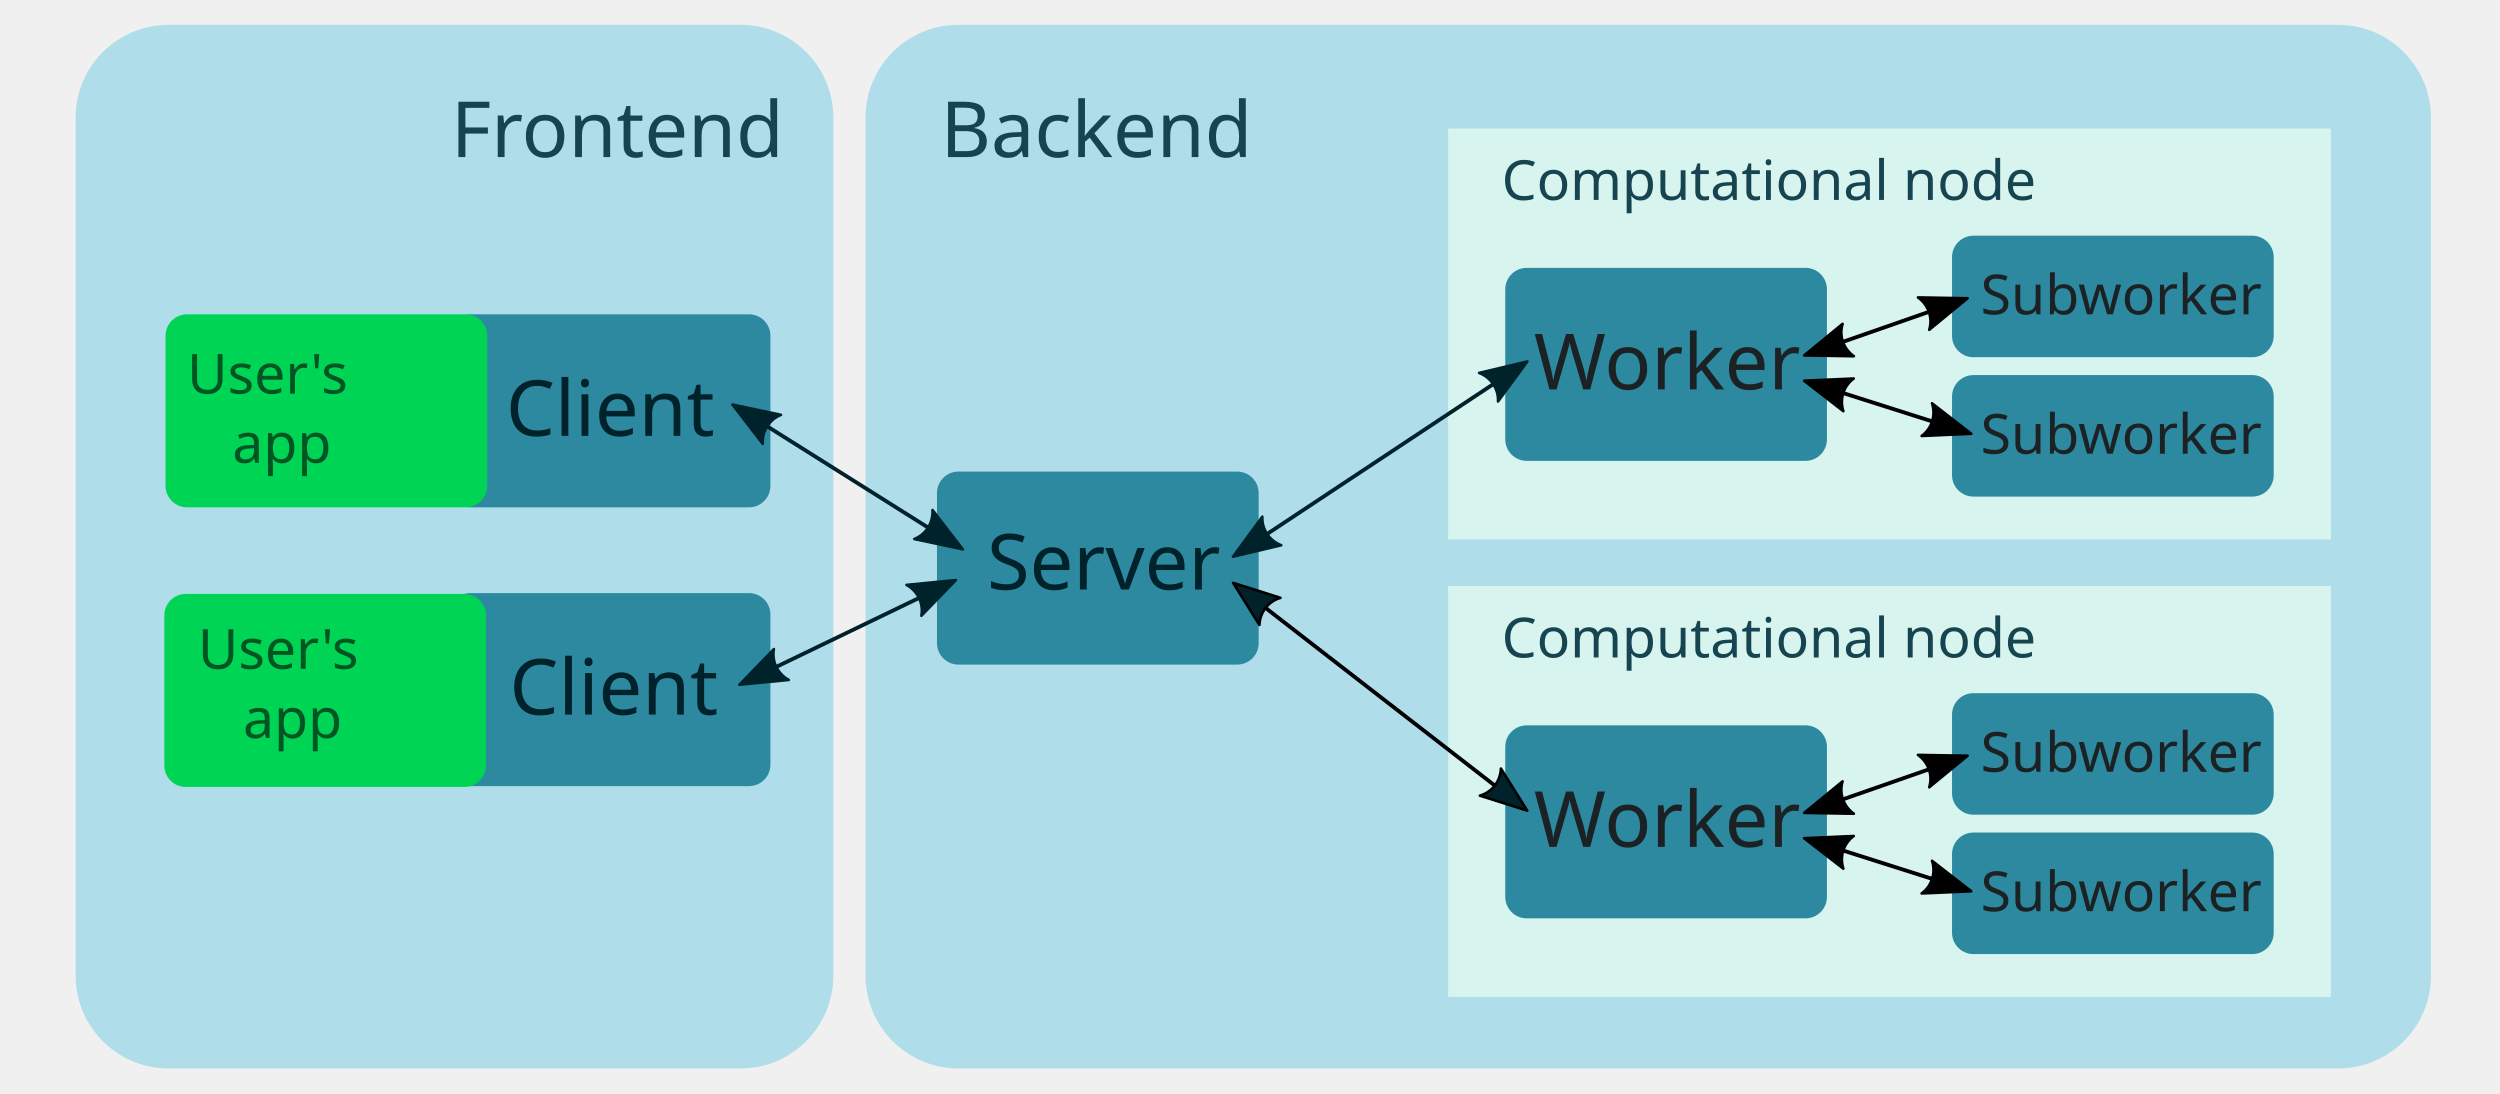
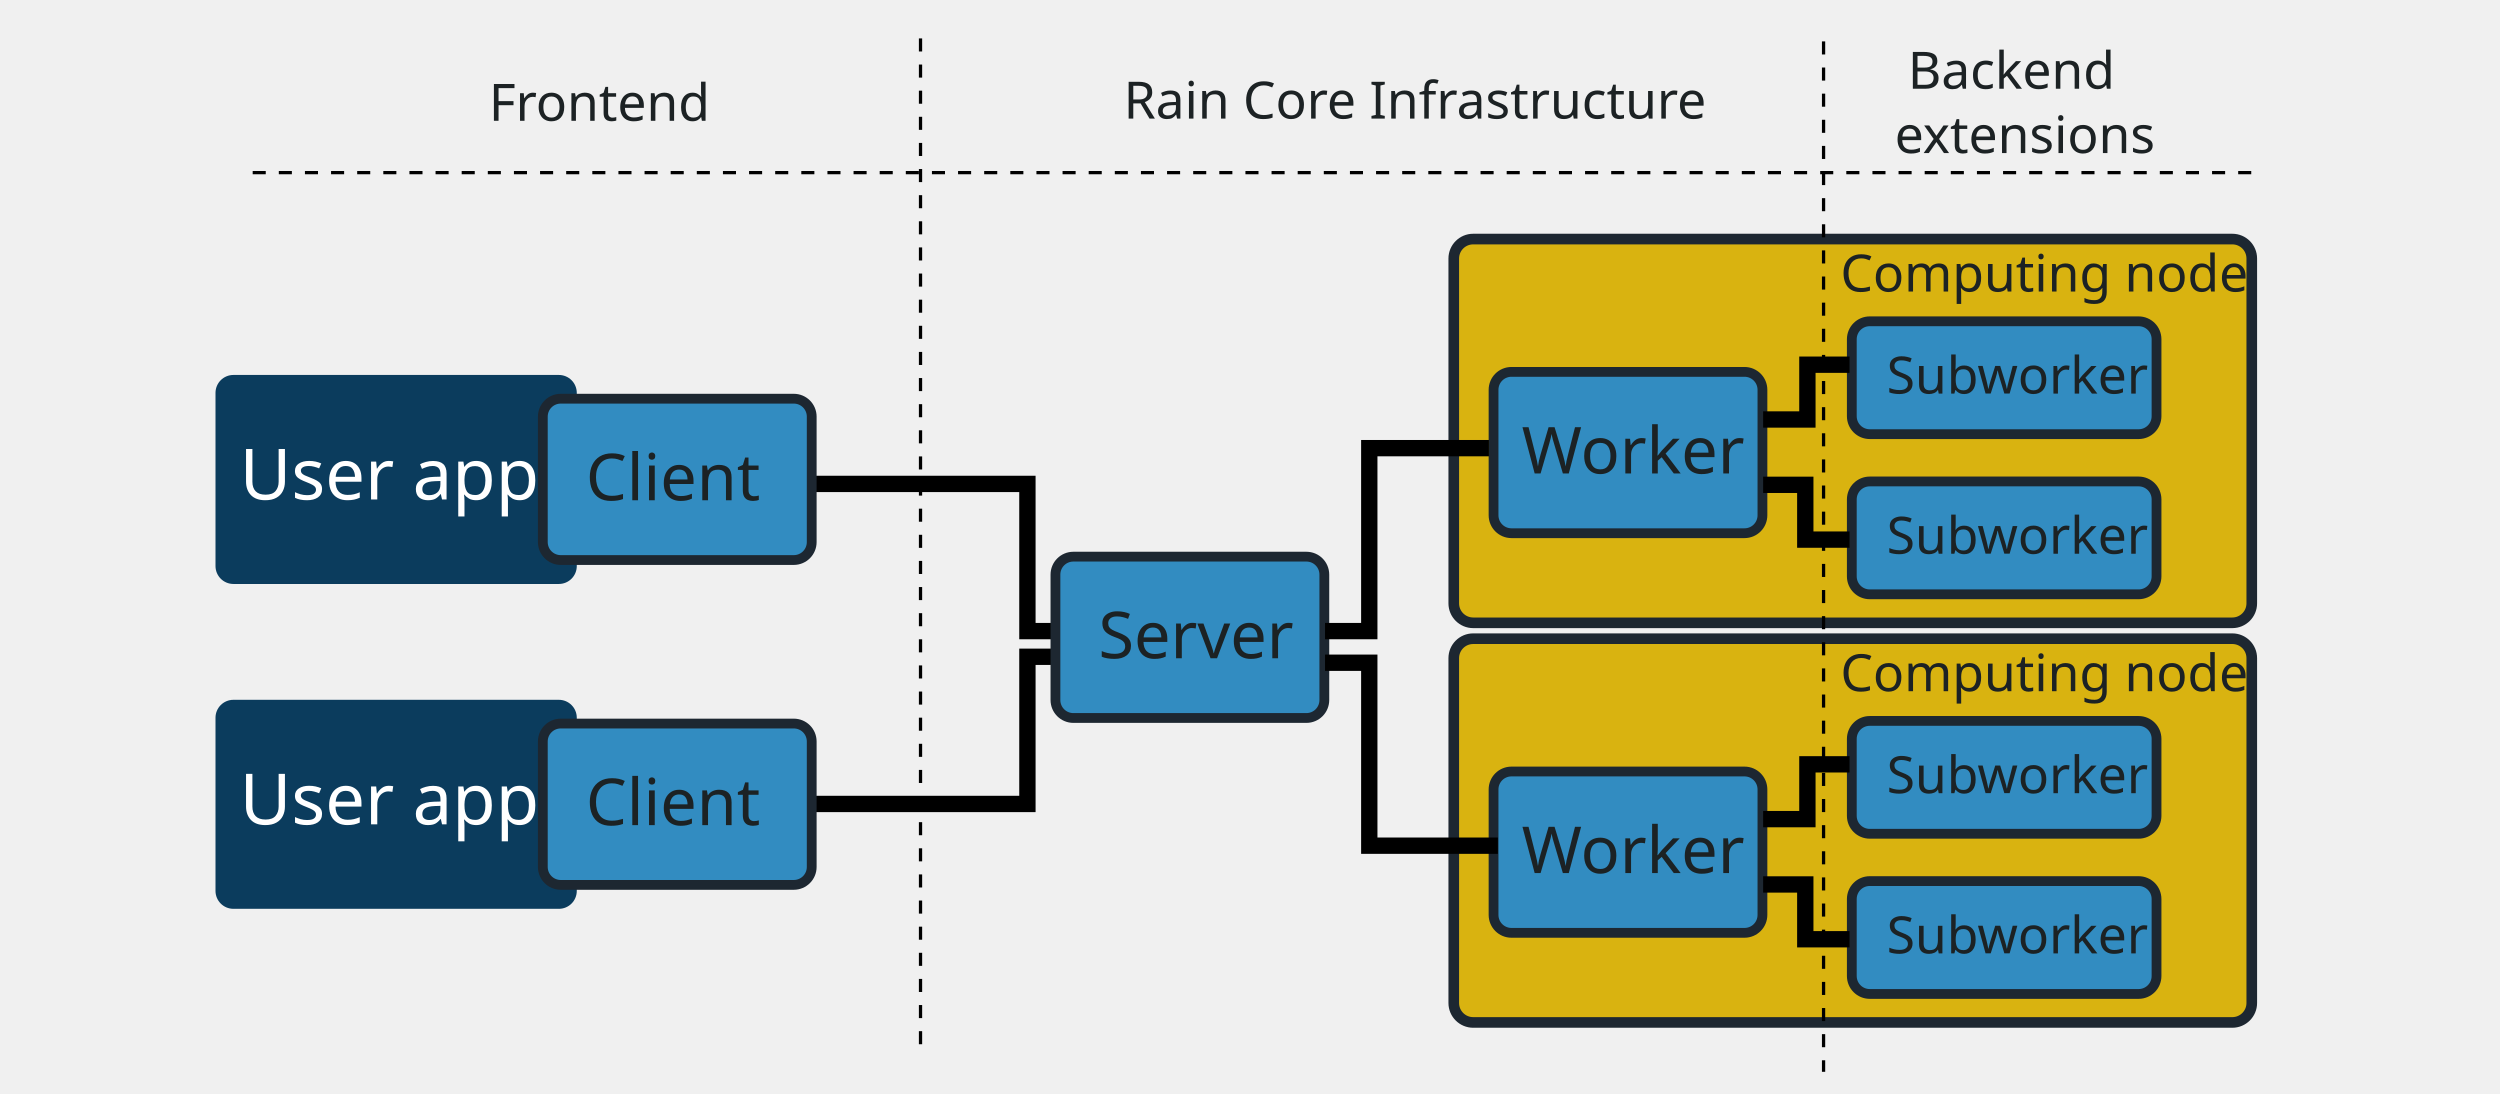
<svg xmlns="http://www.w3.org/2000/svg" xmlns:xlink="http://www.w3.org/1999/xlink" width="640" height="280" id="svg4700" version="1.1" viewBox="0 0 640 280">
  <defs id="defs4702">
+     <marker style="overflow:visible" id="marker9276" refX="0" refY="0" orient="auto">
+       <path transform="matrix(-1.1,0,0,-1.1,-1.1,0)" d="M 8.719,4.034 -2.207,0.016 8.719,-4.002 c -1.745,2.372 -1.735,5.617 -6e-7,8.035 z" style="fill:#000000;fill-opacity:1;fill-rule:evenodd;stroke:#000000;stroke-width:0.625;stroke-linejoin:round;stroke-opacity:1" id="path9278" />
+     </marker>
+     <marker style="overflow:visible" id="marker9158" refX="0" refY="0" orient="auto">
+       <path transform="matrix(1.1,0,0,1.1,1.1,0)" d="M 8.719,4.034 -2.207,0.016 8.719,-4.002 c -1.745,2.372 -1.735,5.617 -6e-7,8.035 z" style="fill:#000000;fill-opacity:1;fill-rule:evenodd;stroke:#000000;stroke-width:0.625;stroke-linejoin:round;stroke-opacity:1" id="path9160" />
+     </marker>
+     <marker orient="auto" refY="0" refX="0" id="marker9034" style="overflow:visible">
+       <path id="path9036" style="fill:#000000;fill-opacity:1;fill-rule:evenodd;stroke:#000000;stroke-width:0.625;stroke-linejoin:round;stroke-opacity:1" d="M 8.719,4.034 -2.207,0.016 8.719,-4.002 c -1.745,2.372 -1.735,5.617 -6e-7,8.035 z" transform="matrix(-1.1,0,0,-1.1,-1.1,0)" />
+     </marker>
+     <marker orient="auto" refY="0" refX="0" id="marker8928" style="overflow:visible">
+       <path id="path8930" style="fill:#000000;fill-opacity:1;fill-rule:evenodd;stroke:#000000;stroke-width:0.625;stroke-linejoin:round;stroke-opacity:1" d="M 8.719,4.034 -2.207,0.016 8.719,-4.002 c -1.745,2.372 -1.735,5.617 -6e-7,8.035 z" transform="matrix(1.1,0,0,1.1,1.1,0)" />
+     </marker>
+     <marker orient="auto" refY="0.0" refX="0.0" id="Arrow2Lend" style="overflow:visible;">
+       <path id="path8529" style="fill-rule:evenodd;stroke-width:0.625;stroke-linejoin:round;" d="M 8.719,4.034 L -2.207,0.016 L 8.719,-4.002 C 6.973,-1.63 6.983,1.616 8.719,4.034 z " transform="scale(1.1) rotate(180) translate(1,0)" />
+     </marker>
+     <marker orient="auto" refY="0.0" refX="0.0" id="Arrow2Lstart" style="overflow:visible">
+       <path id="path8526" style="fill-rule:evenodd;stroke-width:0.625;stroke-linejoin:round" d="M 8.719,4.034 L -2.207,0.016 L 8.719,-4.002 C 6.973,-1.63 6.983,1.616 8.719,4.034 z " transform="scale(1.1) translate(1,0)" />
+     </marker>
    <marker orient="auto" refY="0" refX="0" id="marker10401" style="overflow:visible">
      <path id="path10403" style="fill:#00222b;fill-opacity:1;fill-rule:evenodd;stroke:#00222b;stroke-width:0.625;stroke-linejoin:round;stroke-opacity:1" d="M 8.719,4.034 -2.207,0.016 8.719,-4.002 c -1.745,2.372 -1.735,5.617 -6e-7,8.035 z" transform="matrix(-1.1,0,0,-1.1,-1.1,0)" />
    </marker>
    <marker orient="auto" refY="0" refX="0" id="marker10307" style="overflow:visible">
      <path id="path10309" style="fill:#00222b;fill-opacity:1;fill-rule:evenodd;stroke:#00222b;stroke-width:0.625;stroke-linejoin:round;stroke-opacity:1" d="M 8.719,4.034 -2.207,0.016 8.719,-4.002 c -1.745,2.372 -1.735,5.617 -6e-7,8.035 z" transform="matrix(1.1,0,0,1.1,1.1,0)" />
    </marker>
-     <marker style="overflow:visible" id="marker8735" refX="0" refY="0" orient="auto">
-       <path transform="matrix(-1.1,0,0,-1.1,-1.1,0)" d="M 8.719,4.034 -2.207,0.016 8.719,-4.002 c -1.745,2.372 -1.735,5.617 -6e-7,8.035 z" style="fill:#00222b;fill-opacity:1;fill-rule:evenodd;stroke:#00222b;stroke-width:0.625;stroke-linejoin:round;stroke-opacity:1" id="path8737" />
-     </marker>
-     <marker style="overflow:visible" id="marker8653" refX="0" refY="0" orient="auto">
-       <path transform="matrix(1.1,0,0,1.1,1.1,0)" d="M 8.719,4.034 -2.207,0.016 8.719,-4.002 c -1.745,2.372 -1.735,5.617 -6e-7,8.035 z" style="fill:#00222b;fill-opacity:1;fill-rule:evenodd;stroke:#00222b;stroke-width:0.625;stroke-linejoin:round;stroke-opacity:1" id="path8655" />
-     </marker>
    <marker style="overflow:visible" id="marker7927" refX="0" refY="0" orient="auto">
      <path transform="matrix(-1.1,0,0,-1.1,-1.1,0)" d="M 8.719,4.034 -2.207,0.016 8.719,-4.002 c -1.745,2.372 -1.735,5.617 -6e-7,8.035 z" style="fill:#00222b;fill-opacity:1;fill-rule:evenodd;stroke:#000000;stroke-width:0.625;stroke-linejoin:round;stroke-opacity:1" id="path7929" />
    </marker>
    <marker style="overflow:visible" id="marker7857" refX="0" refY="0" orient="auto">
      <path transform="matrix(1.1,0,0,1.1,1.1,0)" d="M 8.719,4.034 -2.207,0.016 8.719,-4.002 c -1.745,2.372 -1.735,5.617 -6e-7,8.035 z" style="fill:#00222b;fill-opacity:1;fill-rule:evenodd;stroke:#000000;stroke-width:0.625;stroke-linejoin:round;stroke-opacity:1" id="path7859" />
-     </marker>
-     <marker orient="auto" refY="0" refX="0" id="marker7348" style="overflow:visible">
-       <path id="path7350" style="fill:#000000;fill-opacity:1;fill-rule:evenodd;stroke:#000000;stroke-width:0.625;stroke-linejoin:round;stroke-opacity:1" d="M 8.719,4.034 -2.207,0.016 8.719,-4.002 c -1.745,2.372 -1.735,5.617 -6e-7,8.035 z" transform="matrix(-1.1,0,0,-1.1,-1.1,0)" />
-     </marker>
-     <marker orient="auto" refY="0" refX="0" id="marker7290" style="overflow:visible">
-       <path id="path7292" style="fill:#000000;fill-opacity:1;fill-rule:evenodd;stroke:#000000;stroke-width:0.625;stroke-linejoin:round;stroke-opacity:1" d="M 8.719,4.034 -2.207,0.016 8.719,-4.002 c -1.745,2.372 -1.735,5.617 -6e-7,8.035 z" transform="matrix(1.1,0,0,1.1,1.1,0)" />
-     </marker>
-     <marker style="overflow:visible" id="marker5892" refX="0" refY="0" orient="auto">
-       <path transform="matrix(-1.1,0,0,-1.1,-1.1,0)" d="M 8.719,4.034 -2.207,0.016 8.719,-4.002 c -1.745,2.372 -1.735,5.617 -6e-7,8.035 z" style="fill:#000000;fill-opacity:1;fill-rule:evenodd;stroke:#000000;stroke-width:0.625;stroke-linejoin:round;stroke-opacity:1" id="path5894" />
-     </marker>
-     <marker style="overflow:visible" id="marker5846" refX="0" refY="0" orient="auto">
-       <path transform="matrix(1.1,0,0,1.1,1.1,0)" d="M 8.719,4.034 -2.207,0.016 8.719,-4.002 c -1.745,2.372 -1.735,5.617 -6e-7,8.035 z" style="fill:#000000;fill-opacity:1;fill-rule:evenodd;stroke:#000000;stroke-width:0.625;stroke-linejoin:round;stroke-opacity:1" id="path5848" />
-     </marker>
-     <marker orient="auto" refY="0" refX="0" id="Arrow2Lstart" style="overflow:visible">
-       <path id="path5326" style="fill:#00222b;fill-opacity:1;fill-rule:evenodd;stroke:#00222b;stroke-width:0.625;stroke-linejoin:round;stroke-opacity:1" d="M 8.719,4.034 -2.207,0.016 8.719,-4.002 c -1.745,2.372 -1.735,5.617 -6e-7,8.035 z" transform="matrix(1.1,0,0,1.1,1.1,0)" />
-     </marker>
-     <marker orient="auto" refY="0" refX="0" id="Arrow2Lend" style="overflow:visible">
-       <path id="path5329" style="fill:#00222b;fill-opacity:1;fill-rule:evenodd;stroke:#00222b;stroke-width:0.625;stroke-linejoin:round;stroke-opacity:1" d="M 8.719,4.034 -2.207,0.016 8.719,-4.002 c -1.745,2.372 -1.735,5.617 -6e-7,8.035 z" transform="matrix(-1.1,0,0,-1.1,-1.1,0)" />
    </marker>
    <marker orient="auto" refY="0" refX="0" id="Arrow2Mend" style="overflow:visible">
      <path id="path5335" style="fill:#000000;fill-opacity:1;fill-rule:evenodd;stroke:#000000;stroke-width:0.625;stroke-linejoin:round;stroke-opacity:1" d="M 8.719,4.034 -2.207,0.016 8.719,-4.002 c -1.745,2.372 -1.735,5.617 -6e-7,8.035 z" transform="scale(-0.6,-0.6)" />
    </marker>
    <marker orient="auto" refY="0" refX="0" id="Arrow1Lstart" style="overflow:visible">
      <path id="path5308" d="M 0,0 5,-5 -12.5,0 5,5 0,0 Z" style="fill:#000000;fill-opacity:1;fill-rule:evenodd;stroke:#000000;stroke-width:1pt;stroke-opacity:1" transform="matrix(0.8,0,0,0.8,10,0)" />
    </marker>
    <marker orient="auto" refY="0" refX="0" id="Arrow1Lend" style="overflow:visible">
      <path id="path5311" d="M 0,0 5,-5 -12.5,0 5,5 0,0 Z" style="fill:#000000;fill-opacity:1;fill-rule:evenodd;stroke:#000000;stroke-width:1pt;stroke-opacity:1" transform="matrix(-0.8,0,0,-0.8,-10,0)" />
    </marker>
    <linearGradient id="linearGradient2795">
      <stop id="stop2797" offset="0" style="stop-color:#b8b8b8;stop-opacity:0.498;" />
      <stop id="stop2799" offset="1" style="stop-color:#7f7f7f;stop-opacity:0;" />
    </linearGradient>
    <linearGradient id="linearGradient2787">
      <stop id="stop2789" offset="0" style="stop-color:#7f7f7f;stop-opacity:0.5;" />
      <stop id="stop2791" offset="1" style="stop-color:#7f7f7f;stop-opacity:0;" />
    </linearGradient>
    <linearGradient id="linearGradient3676">
      <stop id="stop3678" offset="0" style="stop-color:#b2b2b2;stop-opacity:0.5;" />
      <stop id="stop3680" offset="1" style="stop-color:#b3b3b3;stop-opacity:0;" />
    </linearGradient>
    <linearGradient id="linearGradient3236">
      <stop id="stop3244" offset="0" style="stop-color:#f4f4f4;stop-opacity:1" />
      <stop id="stop3240" offset="1" style="stop-color:white;stop-opacity:1" />
    </linearGradient>
    <linearGradient id="linearGradient4671">
      <stop id="stop4673" offset="0" style="stop-color:#ffd43b;stop-opacity:1;" />
      <stop id="stop4675" offset="1" style="stop-color:#ffe873;stop-opacity:1" />
    </linearGradient>
    <linearGradient id="linearGradient4689">
      <stop id="stop4691" offset="0" style="stop-color:#5a9fd4;stop-opacity:1;" />
      <stop id="stop4693" offset="1" style="stop-color:#306998;stop-opacity:1;" />
    </linearGradient>
    <linearGradient gradientTransform="translate(100.2702,99.61116)" gradientUnits="userSpaceOnUse" xlink:href="#linearGradient4671" id="linearGradient2987" y2="144.757" x2="-65.309" y1="144.757" x1="224.24" />
    <linearGradient gradientTransform="translate(100.2702,99.61116)" gradientUnits="userSpaceOnUse" xlink:href="#linearGradient4689" id="linearGradient2990" y2="76.313" x2="26.67" y1="77.476" x1="172.942" />
    <linearGradient y2="144.757" x2="-65.309" y1="144.757" x1="224.24" gradientTransform="matrix(0.562541,0,0,0.567972,-11.5974,-7.60954)" gradientUnits="userSpaceOnUse" id="linearGradient2255" xlink:href="#linearGradient4671" />
    <linearGradient y2="76.313" x2="26.67" y1="76.176" x1="172.942" gradientTransform="matrix(0.562541,0,0,0.567972,-11.5974,-7.60954)" gradientUnits="userSpaceOnUse" id="linearGradient2258" xlink:href="#linearGradient4689" />
    <radialGradient gradientUnits="userSpaceOnUse" gradientTransform="matrix(1,0,0,0.177966,0,108.7434)" r="29.037" fy="132.286" fx="61.519" cy="132.286" cx="61.519" id="radialGradient2801" xlink:href="#linearGradient2795" />
  </defs>
  <g id="layer1" transform="translate(0,-200)">
-     <rect style="color:#000000;display:inline;overflow:visible;visibility:visible;opacity:1;fill:#afdde9;fill-opacity:1;stroke:none;stroke-width:1;stroke-linecap:butt;stroke-linejoin:miter;stroke-miterlimit:4;stroke-dasharray:3, 3;stroke-dashoffset:0;stroke-opacity:1;marker:none;enable-background:accumulate" id="rect5248" width="193.973" height="267.17" x="19.362" y="206.355" ry="23.789" />
-     <rect ry="23.789" y="206.355" x="221.569" height="267.17" width="400.755" id="rect5250" style="color:#000000;display:inline;overflow:visible;visibility:visible;opacity:1;fill:#afdde9;fill-opacity:1;stroke:none;stroke-width:1;stroke-linecap:butt;stroke-linejoin:miter;stroke-miterlimit:4;stroke-dasharray:3, 3;stroke-dashoffset:0;stroke-opacity:1;marker:none;enable-background:accumulate" />
-     <rect style="color:#000000;display:inline;overflow:visible;visibility:visible;opacity:1;fill:#d7f4ee;fill-opacity:1;stroke:none;stroke-width:1;stroke-linecap:butt;stroke-linejoin:miter;stroke-miterlimit:4;stroke-dasharray:3, 3;stroke-dashoffset:0;stroke-opacity:1;marker:none;enable-background:accumulate" id="rect5284" width="225.996" height="105.221" x="370.709" y="232.889" ry="0" rx="0" />
-     <rect style="color:#000000;display:inline;overflow:visible;visibility:visible;opacity:1;fill:#2c89a0;fill-opacity:1;stroke:none;stroke-width:1;stroke-linecap:butt;stroke-linejoin:miter;stroke-miterlimit:4;stroke-dasharray:3, 3;stroke-dashoffset:0;stroke-opacity:1;marker:none;enable-background:accumulate" id="rect5252" width="82.347" height="49.408" x="239.868" y="320.725" ry="5.49" rx="5.49" />
-     <text xml:space="preserve" style="font-style:normal;font-variant:normal;font-weight:normal;font-stretch:normal;font-size:19.848px;line-height:125%;font-family:Ubuntu;-inkscape-font-specification:Ubuntu;letter-spacing:0px;word-spacing:0px;fill:#00222b;fill-opacity:1;stroke:none;stroke-width:1px;stroke-linecap:butt;stroke-linejoin:miter;stroke-opacity:1" x="252.678" y="350.919" id="text5254">
-       <tspan id="tspan5256" x="252.678" y="350.919">Server</tspan>
+     <rect ry="4.978" rx="4.978" y="261.201" x="372.163" height="98.239" width="204.29" id="rect9453" style="color:#000000;display:inline;overflow:visible;visibility:visible;opacity:1;fill:#d9b310;fill-opacity:1;stroke:#1d2731;stroke-width:2.721;stroke-linecap:butt;stroke-linejoin:miter;stroke-miterlimit:4;stroke-dasharray:none;stroke-dashoffset:0;stroke-opacity:1;marker:none;enable-background:accumulate" />
+     <rect style="color:#000000;display:inline;overflow:visible;visibility:visible;opacity:1;fill:#328cc1;fill-opacity:1;stroke:#1d2731;stroke-width:2.508;stroke-linecap:butt;stroke-linejoin:miter;stroke-miterlimit:4;stroke-dasharray:none;stroke-dashoffset:0;stroke-opacity:1;marker:none;enable-background:accumulate" id="rect9455" width="68.836" height="41.302" x="382.349" y="295.199" ry="4.589" rx="4.589" />
+     <text id="text9457" y="321.204" x="389.547" style="font-style:normal;font-variant:normal;font-weight:normal;font-stretch:normal;font-size:12.571px;line-height:0%;font-family:Ubuntu;-inkscape-font-specification:Ubuntu;letter-spacing:0px;word-spacing:0px;fill:#1c2224;fill-opacity:1;stroke:none;stroke-width:1.048px;stroke-linecap:butt;stroke-linejoin:miter;stroke-opacity:1" xml:space="preserve">
+       <tspan y="321.204" x="389.547" id="tspan9459" style="font-size:16.591px;line-height:1.25;stroke-width:1.048px">Worker</tspan>
    </text>
-     <rect rx="5.49" ry="5.49" y="268.572" x="385.348" height="49.408" width="82.347" id="rect5258" style="color:#000000;display:inline;overflow:visible;visibility:visible;opacity:1;fill:#2c89a0;fill-opacity:1;stroke:none;stroke-width:1;stroke-linecap:butt;stroke-linejoin:miter;stroke-miterlimit:4;stroke-dasharray:3, 3;stroke-dashoffset:0;stroke-opacity:1;marker:none;enable-background:accumulate" />
-     <text id="text5260" y="299.681" x="392.668" style="font-style:normal;font-variant:normal;font-weight:normal;font-stretch:normal;font-size:19.848px;line-height:125%;font-family:Ubuntu;-inkscape-font-specification:Ubuntu;letter-spacing:0px;word-spacing:0px;fill:#1c2224;fill-opacity:1;stroke:none;stroke-width:1px;stroke-linecap:butt;stroke-linejoin:miter;stroke-opacity:1" xml:space="preserve">
-       <tspan y="299.681" x="392.668" id="tspan5262">Worker</tspan>
+     <rect rx="4.589" ry="4.589" y="282.251" x="474.064" height="28.893" width="78.008" id="rect9461" style="color:#000000;display:inline;overflow:visible;visibility:visible;opacity:1;fill:#328cc1;fill-opacity:1;stroke:#1d2731;stroke-width:2.508;stroke-linecap:butt;stroke-linejoin:miter;stroke-miterlimit:4;stroke-dasharray:none;stroke-dashoffset:0;stroke-opacity:1;marker:none;enable-background:accumulate" />
+     <text xml:space="preserve" style="font-style:normal;font-variant:normal;font-weight:normal;font-stretch:normal;font-size:12.571px;line-height:0%;font-family:Ubuntu;-inkscape-font-specification:Ubuntu;letter-spacing:0px;word-spacing:0px;fill:#1c2224;fill-opacity:1;stroke:none;stroke-width:1.048px;stroke-linecap:butt;stroke-linejoin:miter;stroke-opacity:1" x="482.993" y="300.754" id="text9463">
+       <tspan id="tspan9465" x="482.993" y="300.754" style="font-size:13.181px;line-height:1.25;stroke-width:1.048px">Subworker</tspan>
    </text>
-     <text xml:space="preserve" style="font-style:normal;font-variant:normal;font-weight:normal;font-stretch:normal;font-size:19.848px;line-height:125%;font-family:Ubuntu;-inkscape-font-specification:Ubuntu;letter-spacing:0px;word-spacing:0px;fill:#164450;fill-opacity:1;stroke:none;stroke-width:1px;stroke-linecap:butt;stroke-linejoin:miter;stroke-opacity:1" x="240.783" y="240.208" id="text5264">
-       <tspan id="tspan5266" x="240.783" y="240.208">Backend</tspan>
+     <rect style="color:#000000;display:inline;overflow:visible;visibility:visible;opacity:1;fill:#328cc1;fill-opacity:1;stroke:#1d2731;stroke-width:2.508;stroke-linecap:butt;stroke-linejoin:miter;stroke-miterlimit:4;stroke-dasharray:none;stroke-dashoffset:0;stroke-opacity:1;marker:none;enable-background:accumulate" id="rect9467" width="78.008" height="28.893" x="474.064" y="323.253" ry="4.589" rx="4.589" />
+     <text id="text9469" y="341.756" x="482.993" style="font-style:normal;font-variant:normal;font-weight:normal;font-stretch:normal;font-size:12.571px;line-height:0%;font-family:Ubuntu;-inkscape-font-specification:Ubuntu;letter-spacing:0px;word-spacing:0px;fill:#1c2224;fill-opacity:1;stroke:none;stroke-width:1.048px;stroke-linecap:butt;stroke-linejoin:miter;stroke-opacity:1" xml:space="preserve">
+       <tspan y="341.756" x="482.993" id="tspan9471" style="font-size:13.181px;line-height:1.25;stroke-width:1.048px">Subworker</tspan>
    </text>
-     <text id="text5280" y="240.208" x="115.433" style="font-style:normal;font-variant:normal;font-weight:normal;font-stretch:normal;font-size:19.848px;line-height:125%;font-family:Ubuntu;-inkscape-font-specification:Ubuntu;letter-spacing:0px;word-spacing:0px;fill:#164450;fill-opacity:1;stroke:none;stroke-width:1px;stroke-linecap:butt;stroke-linejoin:miter;stroke-opacity:1" xml:space="preserve">
-       <tspan y="240.208" x="115.433" id="tspan5282">Frontend</tspan>
+     <path id="path9473" d="m 451.363,307.39 h 11.33 v -14.027 h 10.79" style="fill:none;fill-rule:evenodd;stroke:#000000;stroke-width:4.18;stroke-linecap:butt;stroke-linejoin:miter;stroke-miterlimit:4;stroke-dasharray:none;stroke-opacity:1" />
+     <path style="fill:none;fill-rule:evenodd;stroke:#000000;stroke-width:4.18;stroke-linecap:butt;stroke-linejoin:miter;stroke-miterlimit:4;stroke-dasharray:none;stroke-opacity:1" d="m 473.483,338.141 h -11.33 v -14.027 H 451.363" id="path9475" />
+     <text id="text9519" y="274.639" x="471.153" style="font-style:normal;font-variant:normal;font-weight:normal;font-stretch:normal;font-size:12.571px;line-height:0%;font-family:Ubuntu;-inkscape-font-specification:Ubuntu;letter-spacing:0px;word-spacing:0px;fill:#1c2224;fill-opacity:1;stroke:none;stroke-width:1.048px;stroke-linecap:butt;stroke-linejoin:miter;stroke-opacity:1" xml:space="preserve">
+       <tspan y="274.639" x="471.153" id="tspan9521" style="font-size:13.181px;line-height:1.25;stroke-width:1.048px">Computing node</tspan>
    </text>
-     <text id="text5286" y="251.188" x="384.433" style="font-style:normal;font-variant:normal;font-weight:normal;font-stretch:normal;font-size:14.177px;line-height:125%;font-family:Ubuntu;-inkscape-font-specification:Ubuntu;letter-spacing:0px;word-spacing:0px;fill:#164450;fill-opacity:1;stroke:none;stroke-width:1px;stroke-linecap:butt;stroke-linejoin:miter;stroke-opacity:1" xml:space="preserve">
-       <tspan y="251.188" x="384.433" id="tspan5288">Computational node</tspan>
+     <path style="fill:none;fill-rule:evenodd;stroke:#000000;stroke-width:4.18;stroke-linecap:butt;stroke-linejoin:miter;stroke-miterlimit:4;stroke-dasharray:none;stroke-opacity:1" d="m 272.059,368.134 h -9.041 v 37.679 h -55.805" id="path9587" />
+     <path id="path9576" d="m 272.059,361.561 h -9.041 v -37.679 h -55.805" style="fill:none;fill-rule:evenodd;stroke:#000000;stroke-width:4.18;stroke-linecap:butt;stroke-linejoin:miter;stroke-miterlimit:4;stroke-dasharray:none;stroke-opacity:1" />
+     <rect style="color:#000000;display:inline;overflow:visible;visibility:visible;opacity:1;fill:#328cc1;fill-opacity:1;stroke:#1d2731;stroke-width:2.508;stroke-linecap:butt;stroke-linejoin:miter;stroke-miterlimit:4;stroke-dasharray:none;stroke-dashoffset:0;stroke-opacity:1;marker:none;enable-background:accumulate" id="rect9523" width="68.836" height="41.302" x="270.193" y="342.503" ry="4.589" rx="4.589" />
+     <text id="text9525" y="368.508" x="281.205" style="font-style:normal;font-variant:normal;font-weight:normal;font-stretch:normal;font-size:12.571px;line-height:0%;font-family:sans-serif;-inkscape-font-specification:sans-serif;letter-spacing:0px;word-spacing:0px;fill:#1c2224;fill-opacity:1;stroke:none;stroke-width:1.048px;stroke-linecap:butt;stroke-linejoin:miter;stroke-opacity:1" xml:space="preserve">
+       <tspan y="368.508" x="281.205" id="tspan9527" style="font-style:normal;font-variant:normal;font-weight:normal;font-stretch:normal;font-size:16.591px;line-height:1.25;font-family:Ubuntu;-inkscape-font-specification:Ubuntu;stroke-width:1.048px">Server</tspan>
    </text>
-     <rect style="color:#000000;display:inline;overflow:visible;visibility:visible;opacity:1;fill:#2c89a0;fill-opacity:1;stroke:none;stroke-width:1;stroke-linecap:butt;stroke-linejoin:miter;stroke-miterlimit:4;stroke-dasharray:3, 3;stroke-dashoffset:0;stroke-opacity:1;marker:none;enable-background:accumulate" id="rect5290" width="82.347" height="31.109" x="499.719" y="260.338" ry="5.49" rx="5.49" />
-     <text xml:space="preserve" style="font-style:normal;font-variant:normal;font-weight:normal;font-stretch:normal;font-size:19.848px;line-height:125%;font-family:Ubuntu;-inkscape-font-specification:Ubuntu;letter-spacing:0px;word-spacing:0px;fill:#1c2224;fill-opacity:1;stroke:none;stroke-width:1px;stroke-linecap:butt;stroke-linejoin:miter;stroke-opacity:1" x="507.038" y="280.467" id="text5292">
-       <tspan id="tspan5294" x="507.038" y="280.467" style="font-size:14.177px">Subworker</tspan>
+     <path style="fill:none;fill-rule:evenodd;stroke:#000000;stroke-width:4.18;stroke-linecap:butt;stroke-linejoin:miter;stroke-miterlimit:4;stroke-dasharray:none;stroke-opacity:1" d="m 339.207,361.561 h 11.33 v -46.835 h 30.627" id="path9531" />
+     <rect style="color:#000000;display:inline;overflow:visible;visibility:visible;opacity:1;fill:#d9b310;fill-opacity:1;stroke:#1d2731;stroke-width:2.721;stroke-linecap:butt;stroke-linejoin:miter;stroke-miterlimit:4;stroke-dasharray:none;stroke-dashoffset:0;stroke-opacity:1;marker:none;enable-background:accumulate" id="rect9697" width="204.29" height="98.239" x="372.163" y="363.507" rx="4.978" ry="4.978" />
+     <rect rx="4.589" ry="4.589" y="397.505" x="382.349" height="41.302" width="68.836" id="rect9699" style="color:#000000;display:inline;overflow:visible;visibility:visible;opacity:1;fill:#328cc1;fill-opacity:1;stroke:#1d2731;stroke-width:2.508;stroke-linecap:butt;stroke-linejoin:miter;stroke-miterlimit:4;stroke-dasharray:none;stroke-dashoffset:0;stroke-opacity:1;marker:none;enable-background:accumulate" />
+     <path id="path9542" d="m 339.207,369.66 h 11.33 v 46.835 h 32.916" style="fill:none;fill-rule:evenodd;stroke:#000000;stroke-width:4.18;stroke-linecap:butt;stroke-linejoin:miter;stroke-miterlimit:4;stroke-dasharray:none;stroke-opacity:1" />
+     <rect rx="4.589" ry="4.589" y="295.988" x="55.168" height="53.509" width="92.488" id="rect9558" style="color:#000000;display:inline;overflow:visible;visibility:visible;opacity:1;fill:#0b3c5d;fill-opacity:1;stroke:none;stroke-width:1.048;stroke-linecap:butt;stroke-linejoin:miter;stroke-miterlimit:4;stroke-dasharray:3.143, 3.143;stroke-dashoffset:0;stroke-opacity:1;marker:none;enable-background:accumulate" />
+     <rect rx="4.589" ry="4.589" y="302.066" x="138.962" height="41.302" width="68.836" id="rect9552" style="color:#000000;display:inline;overflow:visible;visibility:visible;opacity:1;fill:#328cc1;fill-opacity:1;stroke:#1d2731;stroke-width:2.508;stroke-linecap:butt;stroke-linejoin:miter;stroke-miterlimit:4;stroke-dasharray:none;stroke-dashoffset:0;stroke-opacity:1;marker:none;enable-background:accumulate" />
+     <text xml:space="preserve" style="font-style:normal;font-variant:normal;font-weight:normal;font-stretch:normal;font-size:12.571px;line-height:0%;font-family:Ubuntu;-inkscape-font-specification:Ubuntu;letter-spacing:0px;word-spacing:0px;fill:#1c2224;fill-opacity:1;stroke:none;stroke-width:1.048px;stroke-linecap:butt;stroke-linejoin:miter;stroke-opacity:1" x="149.975" y="328.07" id="text9554">
+       <tspan id="tspan9556" x="149.975" y="328.07" style="font-size:16.591px;line-height:1.25;stroke-width:1.048px">Client</tspan>
    </text>
-     <rect rx="5.49" ry="5.49" y="296.021" x="499.719" height="31.109" width="82.347" id="rect5296" style="color:#000000;display:inline;overflow:visible;visibility:visible;opacity:1;fill:#2c89a0;fill-opacity:1;stroke:none;stroke-width:1;stroke-linecap:butt;stroke-linejoin:miter;stroke-miterlimit:4;stroke-dasharray:3, 3;stroke-dashoffset:0;stroke-opacity:1;marker:none;enable-background:accumulate" />
-     <text id="text5298" y="316.15" x="507.038" style="font-style:normal;font-variant:normal;font-weight:normal;font-stretch:normal;font-size:19.848px;line-height:125%;font-family:Ubuntu;-inkscape-font-specification:Ubuntu;letter-spacing:0px;word-spacing:0px;fill:#1c2224;fill-opacity:1;stroke:none;stroke-width:1px;stroke-linecap:butt;stroke-linejoin:miter;stroke-opacity:1" xml:space="preserve">
-       <tspan style="font-size:14.177px" y="316.15" x="507.038" id="tspan5300">Subworker</tspan>
+     <text xml:space="preserve" style="font-style:normal;font-variant:normal;font-weight:normal;font-stretch:normal;font-size:12.571px;line-height:0%;font-family:Ubuntu;-inkscape-font-specification:Ubuntu;letter-spacing:0px;word-spacing:0px;fill:#ffffff;fill-opacity:1;stroke:none;stroke-width:1.048px;stroke-linecap:butt;stroke-linejoin:miter;stroke-opacity:1" x="61.364" y="327.871" id="text9560">
+       <tspan id="tspan9562" x="61.364" y="327.871" style="font-size:18.092px;line-height:1.25;stroke-width:1.048px">User app</tspan>
    </text>
-     <path style="fill:#00222b;fill-rule:evenodd;stroke:#00222b;stroke-width:0.992;stroke-linecap:butt;stroke-linejoin:miter;stroke-miterlimit:4;stroke-dasharray:none;stroke-opacity:1;marker-start:url(#Arrow2Lstart);marker-end:url(#Arrow2Lend)" d="m 316.726,341.77 73.197,-48.493" id="path5302" />
-     <path id="path5844" d="m 502.464,276.807 -39.343,13.724" style="fill:none;fill-rule:evenodd;stroke:#000000;stroke-width:0.992;stroke-linecap:butt;stroke-linejoin:miter;stroke-miterlimit:4;stroke-dasharray:none;stroke-opacity:1;marker-start:url(#marker5846);marker-end:url(#marker5892)" />
-     <path style="fill:none;fill-rule:evenodd;stroke:#000000;stroke-width:0.992;stroke-linecap:butt;stroke-linejoin:miter;stroke-miterlimit:4;stroke-dasharray:none;stroke-opacity:1;marker-start:url(#marker7290);marker-end:url(#marker7348)" d="M 503.378,310.661 463.12,297.851" id="path7288" />
-     <rect rx="0" ry="0" y="350.004" x="370.709" height="105.221" width="225.996" id="rect7815" style="color:#000000;display:inline;overflow:visible;visibility:visible;opacity:1;fill:#d7f4ee;fill-opacity:1;stroke:none;stroke-width:1;stroke-linecap:butt;stroke-linejoin:miter;stroke-miterlimit:4;stroke-dasharray:3, 3;stroke-dashoffset:0;stroke-opacity:1;marker:none;enable-background:accumulate" />
-     <rect style="color:#000000;display:inline;overflow:visible;visibility:visible;opacity:1;fill:#2c89a0;fill-opacity:1;stroke:none;stroke-width:1;stroke-linecap:butt;stroke-linejoin:miter;stroke-miterlimit:4;stroke-dasharray:3, 3;stroke-dashoffset:0;stroke-opacity:1;marker:none;enable-background:accumulate" id="rect7817" width="82.347" height="49.408" x="385.348" y="385.688" ry="5.49" rx="5.49" />
-     <text xml:space="preserve" style="font-style:normal;font-variant:normal;font-weight:normal;font-stretch:normal;font-size:19.848px;line-height:125%;font-family:Ubuntu;-inkscape-font-specification:Ubuntu;letter-spacing:0px;word-spacing:0px;fill:#1c2224;fill-opacity:1;stroke:none;stroke-width:1px;stroke-linecap:butt;stroke-linejoin:miter;stroke-opacity:1" x="392.668" y="416.797" id="text7819">
-       <tspan id="tspan7821" x="392.668" y="416.797">Worker</tspan>
+     <rect style="color:#000000;display:inline;overflow:visible;visibility:visible;opacity:1;fill:#0b3c5d;fill-opacity:1;stroke:none;stroke-width:1.048;stroke-linecap:butt;stroke-linejoin:miter;stroke-miterlimit:4;stroke-dasharray:3.143, 3.143;stroke-dashoffset:0;stroke-opacity:1;marker:none;enable-background:accumulate" id="rect9564" width="92.488" height="53.509" x="55.168" y="379.151" ry="4.589" rx="4.589" />
+     <rect style="color:#000000;display:inline;overflow:visible;visibility:visible;opacity:1;fill:#328cc1;fill-opacity:1;stroke:#1d2731;stroke-width:2.508;stroke-linecap:butt;stroke-linejoin:miter;stroke-miterlimit:4;stroke-dasharray:none;stroke-dashoffset:0;stroke-opacity:1;marker:none;enable-background:accumulate" id="rect9566" width="68.836" height="41.302" x="138.962" y="385.229" ry="4.589" rx="4.589" />
+     <text id="text9568" y="411.234" x="149.975" style="font-style:normal;font-variant:normal;font-weight:normal;font-stretch:normal;font-size:12.571px;line-height:0%;font-family:Ubuntu;-inkscape-font-specification:Ubuntu;letter-spacing:0px;word-spacing:0px;fill:#1c2224;fill-opacity:1;stroke:none;stroke-width:1.048px;stroke-linecap:butt;stroke-linejoin:miter;stroke-opacity:1" xml:space="preserve">
+       <tspan y="411.234" x="149.975" id="tspan9570" style="font-size:16.591px;line-height:1.25;stroke-width:1.048px">Client</tspan>
    </text>
-     <text xml:space="preserve" style="font-style:normal;font-variant:normal;font-weight:normal;font-stretch:normal;font-size:14.177px;line-height:125%;font-family:Ubuntu;-inkscape-font-specification:Ubuntu;letter-spacing:0px;word-spacing:0px;fill:#164450;fill-opacity:1;stroke:none;stroke-width:1px;stroke-linecap:butt;stroke-linejoin:miter;stroke-opacity:1" x="384.433" y="368.304" id="text7823">
-       <tspan id="tspan7825" x="384.433" y="368.304">Computational node</tspan>
+     <text id="text9572" y="411.034" x="61.364" style="font-style:normal;font-variant:normal;font-weight:normal;font-stretch:normal;font-size:12.571px;line-height:0%;font-family:Ubuntu;-inkscape-font-specification:Ubuntu;letter-spacing:0px;word-spacing:0px;fill:#ffffff;fill-opacity:1;stroke:none;stroke-width:1.048px;stroke-linecap:butt;stroke-linejoin:miter;stroke-opacity:1" xml:space="preserve">
+       <tspan y="411.034" x="61.364" id="tspan9574" style="font-size:18.092px;line-height:1.25;stroke-width:1.048px">User app</tspan>
    </text>
-     <rect rx="5.49" ry="5.49" y="377.453" x="499.719" height="31.109" width="82.347" id="rect7827" style="color:#000000;display:inline;overflow:visible;visibility:visible;opacity:1;fill:#2c89a0;fill-opacity:1;stroke:none;stroke-width:1;stroke-linecap:butt;stroke-linejoin:miter;stroke-miterlimit:4;stroke-dasharray:3, 3;stroke-dashoffset:0;stroke-opacity:1;marker:none;enable-background:accumulate" />
-     <text id="text7829" y="397.582" x="507.038" style="font-style:normal;font-variant:normal;font-weight:normal;font-stretch:normal;font-size:19.848px;line-height:125%;font-family:Ubuntu;-inkscape-font-specification:Ubuntu;letter-spacing:0px;word-spacing:0px;fill:#1c2224;fill-opacity:1;stroke:none;stroke-width:1px;stroke-linecap:butt;stroke-linejoin:miter;stroke-opacity:1" xml:space="preserve">
-       <tspan style="font-size:14.177px" y="397.582" x="507.038" id="tspan7831">Subworker</tspan>
+     <path style="fill:none;fill-rule:evenodd;stroke:#000000;stroke-width:0.836;stroke-linecap:butt;stroke-linejoin:miter;stroke-miterlimit:4;stroke-dasharray:3.344, 3.344;stroke-dashoffset:0;stroke-opacity:1" d="M 235.653,209.835 V 470.558" id="path9589" />
+     <text xml:space="preserve" style="font-style:normal;font-variant:normal;font-weight:normal;font-stretch:normal;font-size:12.571px;line-height:0%;font-family:Ubuntu;-inkscape-font-specification:Ubuntu;letter-spacing:0px;word-spacing:0px;fill:#1c2224;fill-opacity:1;stroke:none;stroke-width:1.048px;stroke-linecap:butt;stroke-linejoin:miter;stroke-opacity:1" x="287.654" y="230.358" id="text9591">
+       <tspan id="tspan9593" x="287.654" y="230.358" style="font-style:normal;font-variant:normal;font-weight:500;font-stretch:normal;font-size:13.181px;line-height:1.25;font-family:Ubuntu;-inkscape-font-specification:'Ubuntu Medium';stroke-width:1.048px">Rain Core Infrastructure</tspan>
    </text>
-     <rect style="color:#000000;display:inline;overflow:visible;visibility:visible;opacity:1;fill:#2c89a0;fill-opacity:1;stroke:none;stroke-width:1;stroke-linecap:butt;stroke-linejoin:miter;stroke-miterlimit:4;stroke-dasharray:3, 3;stroke-dashoffset:0;stroke-opacity:1;marker:none;enable-background:accumulate" id="rect7833" width="82.347" height="31.109" x="499.719" y="413.137" ry="5.49" rx="5.49" />
-     <text xml:space="preserve" style="font-style:normal;font-variant:normal;font-weight:normal;font-stretch:normal;font-size:19.848px;line-height:125%;font-family:Ubuntu;-inkscape-font-specification:Ubuntu;letter-spacing:0px;word-spacing:0px;fill:#1c2224;fill-opacity:1;stroke:none;stroke-width:1px;stroke-linecap:butt;stroke-linejoin:miter;stroke-opacity:1" x="507.038" y="433.266" id="text7835">
-       <tspan id="tspan7837" x="507.038" y="433.266" style="font-size:14.177px">Subworker</tspan>
+     <text id="text9595" y="230.928" x="125.161" style="font-style:normal;font-variant:normal;font-weight:bold;font-stretch:normal;font-size:12.571px;line-height:0%;font-family:sans-serif;-inkscape-font-specification:'sans-serif Bold';letter-spacing:0px;word-spacing:0px;fill:#1c2224;fill-opacity:1;stroke:none;stroke-width:1.048px;stroke-linecap:butt;stroke-linejoin:miter;stroke-opacity:1" xml:space="preserve">
+       <tspan y="230.928" x="125.161" id="tspan9597" style="font-style:normal;font-variant:normal;font-weight:500;font-stretch:normal;font-size:13.181px;line-height:1.25;font-family:Ubuntu;-inkscape-font-specification:'Ubuntu Medium';stroke-width:1.048px">Frontend</tspan>
    </text>
-     <path style="fill:none;fill-rule:evenodd;stroke:#000000;stroke-width:0.992;stroke-linecap:butt;stroke-linejoin:miter;stroke-miterlimit:4;stroke-dasharray:none;stroke-opacity:1;marker-start:url(#marker5846);marker-end:url(#marker5892)" d="m 502.464,393.923 -39.343,13.724" id="path7839" />
-     <path id="path7841" d="M 503.378,427.776 463.12,414.967" style="fill:none;fill-rule:evenodd;stroke:#000000;stroke-width:0.992;stroke-linecap:butt;stroke-linejoin:miter;stroke-miterlimit:4;stroke-dasharray:none;stroke-opacity:1;marker-start:url(#marker7290);marker-end:url(#marker7348)" />
-     <path id="path7855" d="m 316.726,350.004 73.197,56.728" style="fill:#00222b;fill-rule:evenodd;stroke:#000000;stroke-width:0.992;stroke-linecap:butt;stroke-linejoin:miter;stroke-miterlimit:4;stroke-dasharray:none;stroke-opacity:1;marker-start:url(#marker7857);marker-end:url(#marker7927)" />
-     <rect rx="5.49" ry="5.49" y="280.467" x="114.88" height="49.408" width="82.347" id="rect8633" style="color:#000000;display:inline;overflow:visible;visibility:visible;opacity:1;fill:#2c89a0;fill-opacity:1;stroke:none;stroke-width:1;stroke-linecap:butt;stroke-linejoin:miter;stroke-miterlimit:4;stroke-dasharray:3, 3;stroke-dashoffset:0;stroke-opacity:1;marker:none;enable-background:accumulate" />
-     <rect style="color:#000000;display:inline;overflow:visible;visibility:visible;opacity:1;fill:#00d455;fill-opacity:1;stroke:none;stroke-width:1;stroke-linecap:butt;stroke-linejoin:miter;stroke-miterlimit:4;stroke-dasharray:3, 3;stroke-dashoffset:0;stroke-opacity:1;marker:none;enable-background:accumulate" id="rect11389" width="82.347" height="49.408" x="42.39" y="280.467" ry="5.49" rx="5.49" />
-     <text id="text8635" y="311.576" x="129.52" style="font-style:normal;font-variant:normal;font-weight:normal;font-stretch:normal;font-size:19.848px;line-height:125%;font-family:Ubuntu;-inkscape-font-specification:Ubuntu;letter-spacing:0px;word-spacing:0px;fill:#00222b;fill-opacity:1;stroke:none;stroke-width:1px;stroke-linecap:butt;stroke-linejoin:miter;stroke-opacity:1" xml:space="preserve">
-       <tspan y="311.576" x="129.52" id="tspan8637">Client</tspan>
+     <text xml:space="preserve" style="font-style:normal;font-variant:normal;font-weight:normal;font-stretch:normal;font-size:12.571px;line-height:0%;font-family:Ubuntu;-inkscape-font-specification:Ubuntu;letter-spacing:0px;word-spacing:0px;fill:#1c2224;fill-opacity:1;stroke:none;stroke-width:1.048px;stroke-linecap:butt;stroke-linejoin:miter;stroke-opacity:1" x="389.547" y="423.51" id="text9701">
+       <tspan id="tspan9703" x="389.547" y="423.51" style="font-size:16.591px;line-height:1.25;stroke-width:1.048px">Worker</tspan>
    </text>
-     <rect style="color:#000000;display:inline;overflow:visible;visibility:visible;opacity:1;fill:#2c89a0;fill-opacity:1;stroke:none;stroke-width:1;stroke-linecap:butt;stroke-linejoin:miter;stroke-miterlimit:4;stroke-dasharray:3, 3;stroke-dashoffset:0;stroke-opacity:1;marker:none;enable-background:accumulate" id="rect9927" width="82.347" height="49.408" x="114.88" y="351.834" ry="5.49" rx="5.49" />
-     <rect rx="5.49" ry="5.49" y="352.051" x="42.067" height="49.408" width="82.347" id="rect11406" style="color:#000000;display:inline;overflow:visible;visibility:visible;opacity:1;fill:#00d455;fill-opacity:1;stroke:none;stroke-width:1;stroke-linecap:butt;stroke-linejoin:miter;stroke-miterlimit:4;stroke-dasharray:3, 3;stroke-dashoffset:0;stroke-opacity:1;marker:none;enable-background:accumulate" />
-     <text xml:space="preserve" style="font-style:normal;font-variant:normal;font-weight:normal;font-stretch:normal;font-size:19.848px;line-height:125%;font-family:Ubuntu;-inkscape-font-specification:Ubuntu;letter-spacing:0px;word-spacing:0px;fill:#00222b;fill-opacity:1;stroke:none;stroke-width:1px;stroke-linecap:butt;stroke-linejoin:miter;stroke-opacity:1" x="130.434" y="382.943" id="text9929">
-       <tspan id="tspan9931" x="130.434" y="382.943">Client</tspan>
+     <path id="path9599" d="M 466.833,210.598 V 474.382" style="fill:none;fill-rule:evenodd;stroke:#000000;stroke-width:0.836;stroke-linecap:butt;stroke-linejoin:miter;stroke-miterlimit:4;stroke-dasharray:3.344, 3.344;stroke-dashoffset:0;stroke-opacity:1" />
+     <text id="text9605" y="222.709" x="526.538" style="font-style:normal;font-variant:normal;font-weight:normal;font-stretch:normal;font-size:12.571px;line-height:0%;font-family:Ubuntu;-inkscape-font-specification:Ubuntu;text-align:center;letter-spacing:0px;word-spacing:0px;text-anchor:middle;fill:#1c2224;fill-opacity:1;stroke:none;stroke-width:1.048px;stroke-linecap:butt;stroke-linejoin:miter;stroke-opacity:1" xml:space="preserve">
+       <tspan y="222.709" x="528.07" id="tspan9607" style="font-style:normal;font-variant:normal;font-weight:500;font-stretch:normal;font-size:13.181px;line-height:1.25;font-family:Ubuntu;-inkscape-font-specification:'Ubuntu Medium';text-align:center;text-anchor:middle;stroke-width:1.048px">Backend </tspan>
+       <tspan y="239.185" x="526.538" style="font-style:normal;font-variant:normal;font-weight:500;font-stretch:normal;font-size:13.181px;line-height:1.25;font-family:Ubuntu;-inkscape-font-specification:'Ubuntu Medium';text-align:center;text-anchor:middle;stroke-width:1.048px" id="tspan112">extensions</tspan>
    </text>
-     <path id="path8651" d="m 190.46,374.708 53.068,-25.619" style="fill:#00222b;fill-rule:evenodd;stroke:#00222b;stroke-width:0.992;stroke-linecap:butt;stroke-linejoin:miter;stroke-miterlimit:4;stroke-dasharray:none;stroke-opacity:1;marker-start:url(#marker8653);marker-end:url(#marker8735)" />
-     <path style="fill:#00222b;fill-rule:evenodd;stroke:#00222b;stroke-width:0.992;stroke-linecap:butt;stroke-linejoin:miter;stroke-miterlimit:4;stroke-dasharray:none;stroke-opacity:1;marker-start:url(#marker10307);marker-end:url(#marker10401)" d="m 188.63,304.256 56.728,35.684" id="path10305" />
-     <text xml:space="preserve" style="font-style:normal;font-variant:normal;font-weight:normal;font-stretch:normal;font-size:14.177px;line-height:125%;font-family:Ubuntu;-inkscape-font-specification:Ubuntu;text-align:center;letter-spacing:0px;word-spacing:0px;text-anchor:middle;fill:#005522;fill-opacity:1;stroke:none;stroke-width:1px;stroke-linecap:butt;stroke-linejoin:miter;stroke-opacity:1" x="81.371" y="300.758" id="text11391">
-       <tspan id="tspan11393" x="81.371" y="300.758">User's</tspan>
-       <tspan x="81.371" y="318.479" id="tspan12098">app</tspan>
+     <path id="path9609" d="M 576.319,244.193 H 62.078" style="fill:none;fill-rule:evenodd;stroke:#000000;stroke-width:0.836;stroke-linecap:butt;stroke-linejoin:miter;stroke-miterlimit:4;stroke-dasharray:3.344, 3.344;stroke-dashoffset:0;stroke-opacity:1" />
+     <rect style="color:#000000;display:inline;overflow:visible;visibility:visible;opacity:1;fill:#328cc1;fill-opacity:1;stroke:#1d2731;stroke-width:2.508;stroke-linecap:butt;stroke-linejoin:miter;stroke-miterlimit:4;stroke-dasharray:none;stroke-dashoffset:0;stroke-opacity:1;marker:none;enable-background:accumulate" id="rect9705" width="78.008" height="28.893" x="474.064" y="384.557" ry="4.589" rx="4.589" />
+     <text id="text9707" y="403.06" x="482.993" style="font-style:normal;font-variant:normal;font-weight:normal;font-stretch:normal;font-size:12.571px;line-height:0%;font-family:Ubuntu;-inkscape-font-specification:Ubuntu;letter-spacing:0px;word-spacing:0px;fill:#1c2224;fill-opacity:1;stroke:none;stroke-width:1.048px;stroke-linecap:butt;stroke-linejoin:miter;stroke-opacity:1" xml:space="preserve">
+       <tspan y="403.06" x="482.993" id="tspan9709" style="font-size:13.181px;line-height:1.25;stroke-width:1.048px">Subworker</tspan>
    </text>
-     <text id="text12100" y="371.21" x="84.116" style="font-style:normal;font-variant:normal;font-weight:normal;font-stretch:normal;font-size:14.177px;line-height:125%;font-family:Ubuntu;-inkscape-font-specification:Ubuntu;text-align:center;letter-spacing:0px;word-spacing:0px;text-anchor:middle;fill:#005522;fill-opacity:1;stroke:none;stroke-width:1px;stroke-linecap:butt;stroke-linejoin:miter;stroke-opacity:1" xml:space="preserve">
-       <tspan y="371.21" x="84.116" id="tspan12102">User's</tspan>
-       <tspan id="tspan12104" y="388.931" x="84.116">app</tspan>
+     <rect rx="4.589" ry="4.589" y="425.559" x="474.064" height="28.893" width="78.008" id="rect9711" style="color:#000000;display:inline;overflow:visible;visibility:visible;opacity:1;fill:#328cc1;fill-opacity:1;stroke:#1d2731;stroke-width:2.508;stroke-linecap:butt;stroke-linejoin:miter;stroke-miterlimit:4;stroke-dasharray:none;stroke-dashoffset:0;stroke-opacity:1;marker:none;enable-background:accumulate" />
+     <text xml:space="preserve" style="font-style:normal;font-variant:normal;font-weight:normal;font-stretch:normal;font-size:12.571px;line-height:0%;font-family:Ubuntu;-inkscape-font-specification:Ubuntu;letter-spacing:0px;word-spacing:0px;fill:#1c2224;fill-opacity:1;stroke:none;stroke-width:1.048px;stroke-linecap:butt;stroke-linejoin:miter;stroke-opacity:1" x="482.993" y="444.062" id="text9713">
+       <tspan id="tspan9715" x="482.993" y="444.062" style="font-size:13.181px;line-height:1.25;stroke-width:1.048px">Subworker</tspan>
+     </text>
+     <path style="fill:none;fill-rule:evenodd;stroke:#000000;stroke-width:4.18;stroke-linecap:butt;stroke-linejoin:miter;stroke-miterlimit:4;stroke-dasharray:none;stroke-opacity:1" d="m 451.363,409.696 h 11.33 v -14.027 h 10.79" id="path9717" />
+     <path id="path9719" d="m 473.483,440.448 h -11.33 v -14.027 H 451.363" style="fill:none;fill-rule:evenodd;stroke:#000000;stroke-width:4.18;stroke-linecap:butt;stroke-linejoin:miter;stroke-miterlimit:4;stroke-dasharray:none;stroke-opacity:1" />
+     <text xml:space="preserve" style="font-style:normal;font-variant:normal;font-weight:normal;font-stretch:normal;font-size:12.571px;line-height:0%;font-family:Ubuntu;-inkscape-font-specification:Ubuntu;letter-spacing:0px;word-spacing:0px;fill:#1c2224;fill-opacity:1;stroke:none;stroke-width:1.048px;stroke-linecap:butt;stroke-linejoin:miter;stroke-opacity:1" x="471.153" y="376.945" id="text9721">
+       <tspan id="tspan9723" x="471.153" y="376.945" style="font-size:13.181px;line-height:1.25;stroke-width:1.048px">Computing node</tspan>
    </text>
  </g>
</svg>
